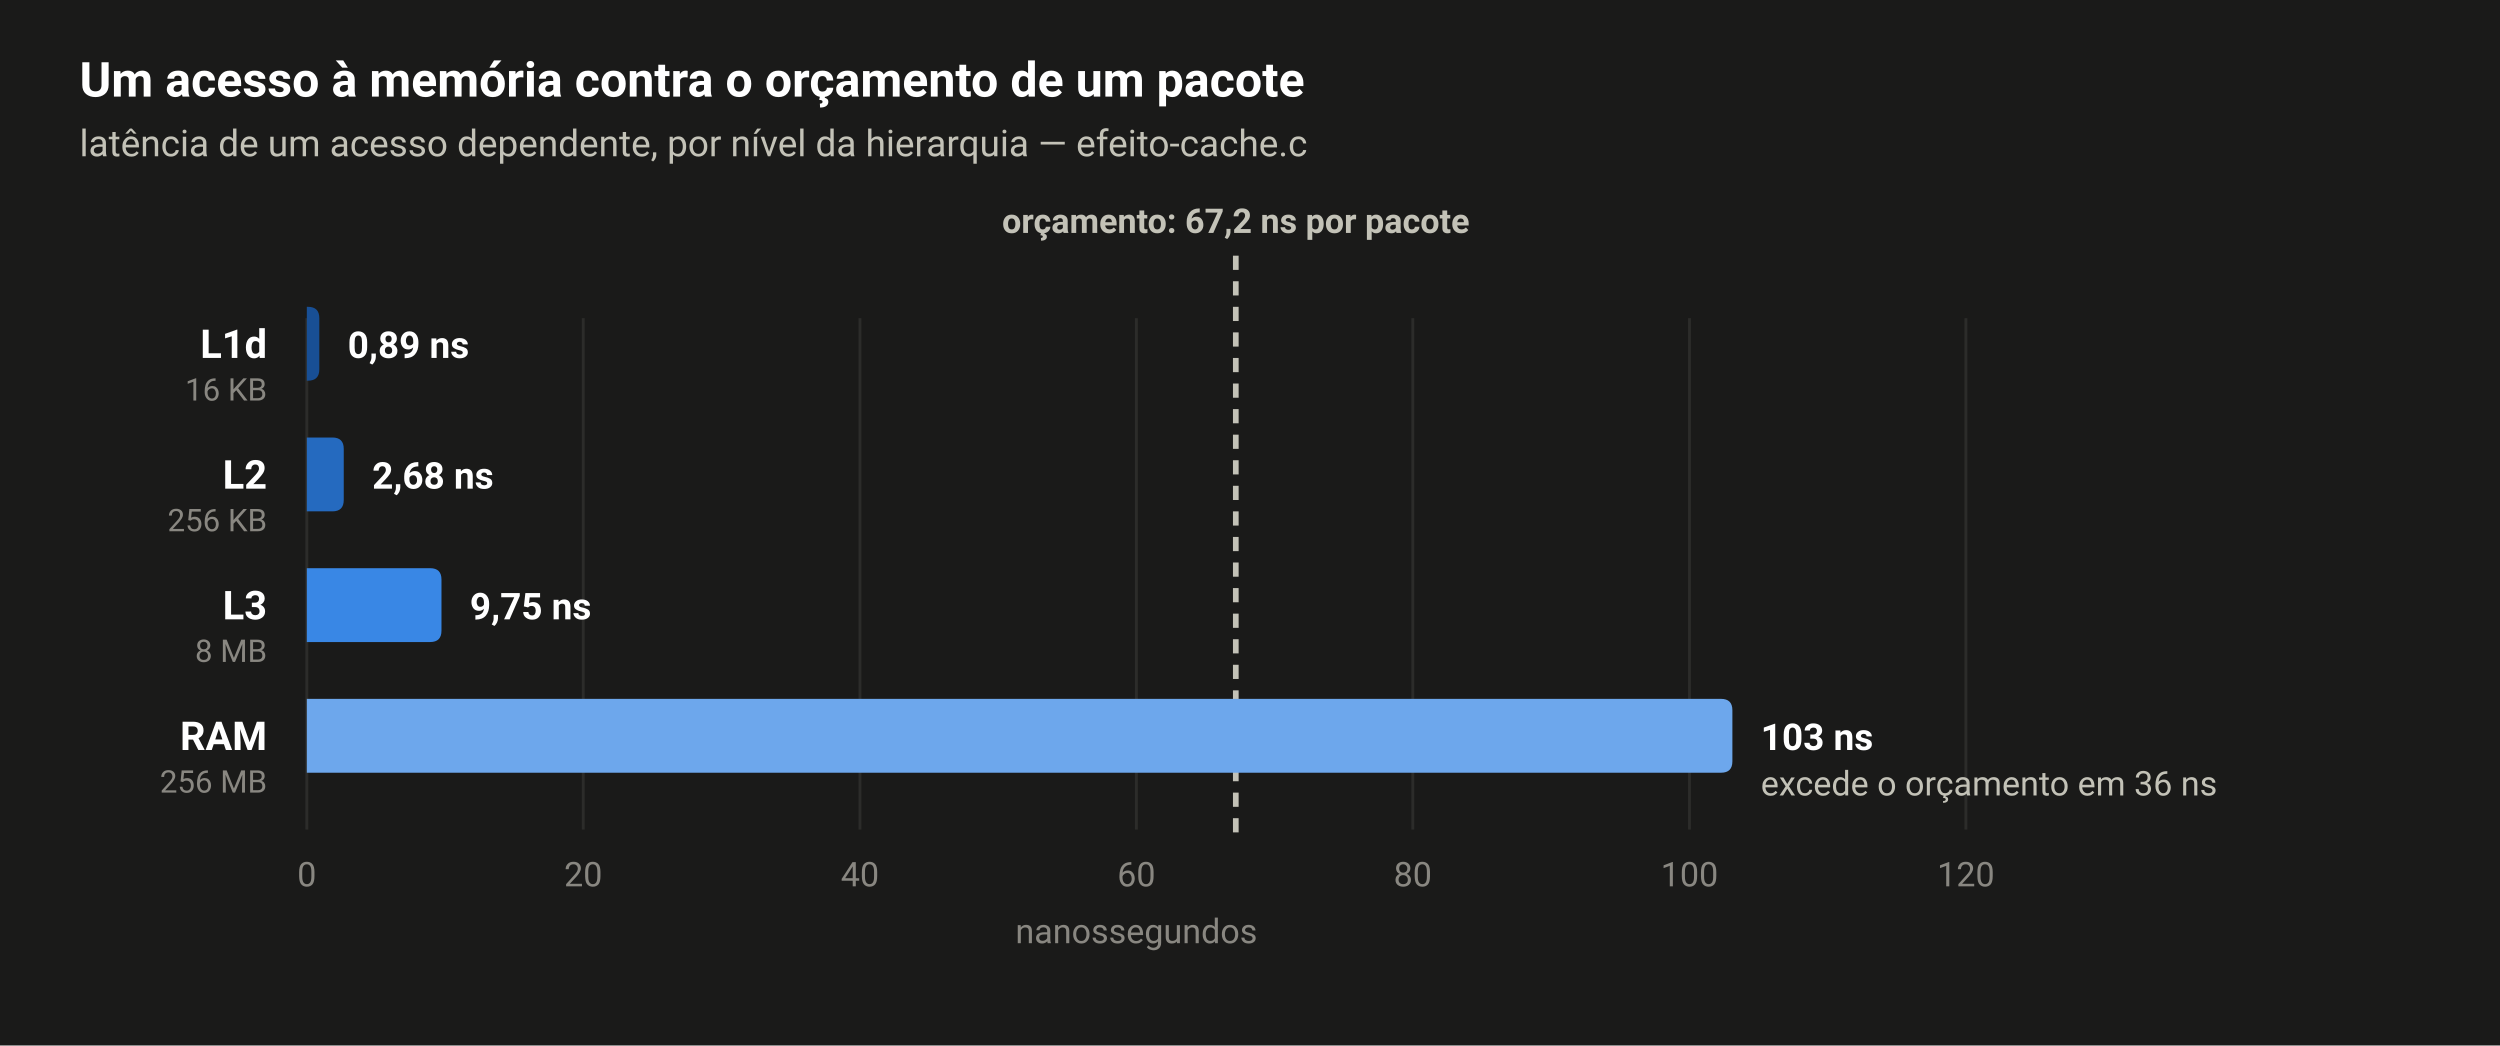
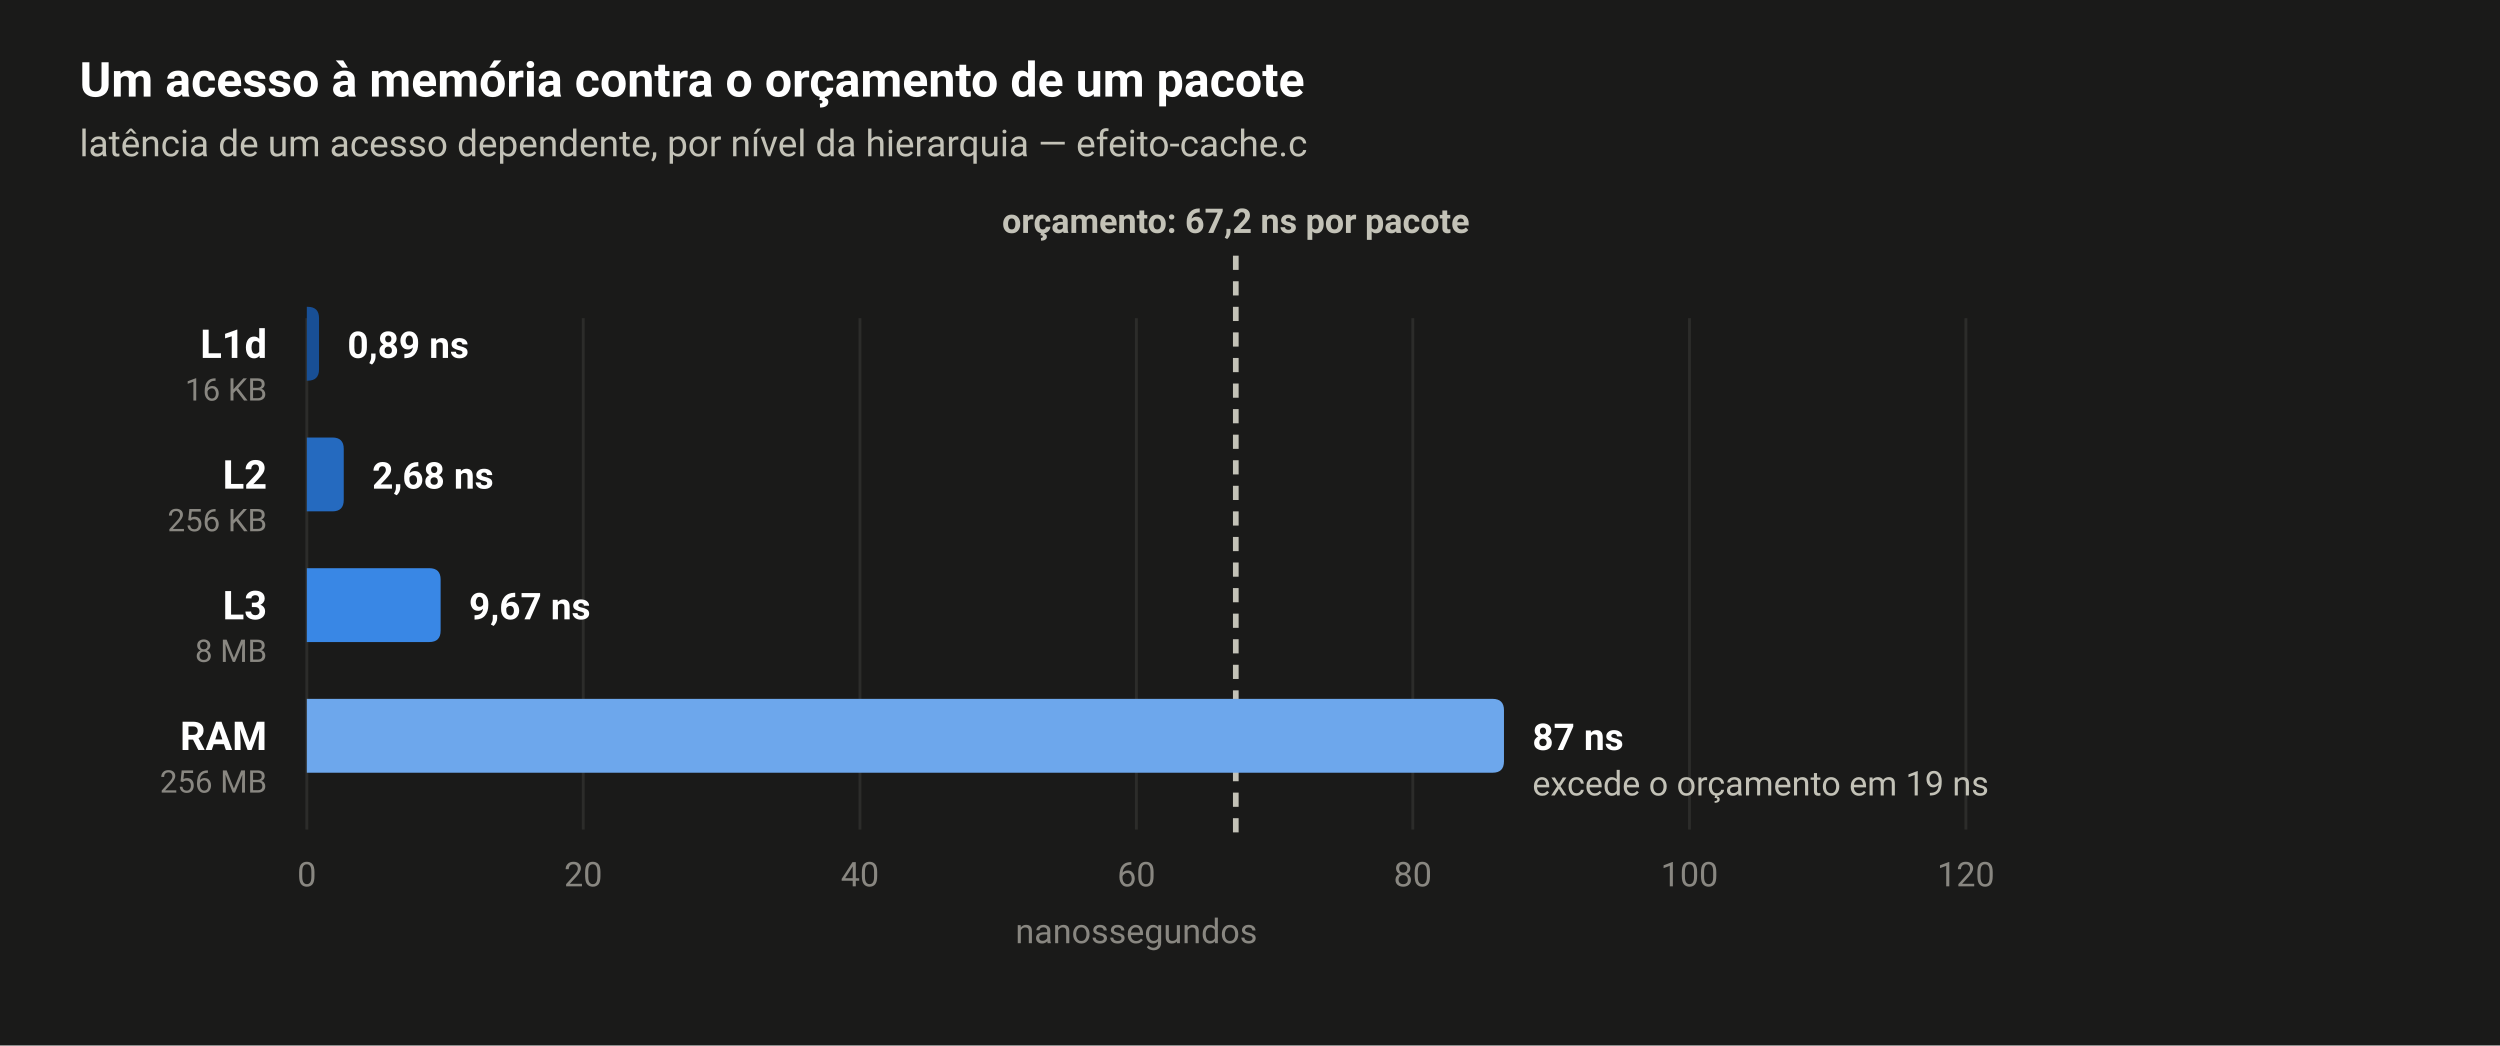
<svg xmlns="http://www.w3.org/2000/svg" viewBox="0 0 880 368" width="880" height="368" role="img" aria-labelledby="t d" font-family="system-ui, -apple-system, 'Segoe UI', Roboto, sans-serif">
  <rect width="880" height="368" fill="#1a1a19" />
  <text x="28.0" y="34.0" fill="#ffffff" font-size="17" font-weight="600" text-anchor="start" font-family="system-ui, -apple-system, 'Segoe UI', Roboto, sans-serif">Um acesso à memória contra o orçamento de um pacote</text>
  <text x="28.0" y="55.0" fill="#c3c2b7" font-size="13" font-weight="400" text-anchor="start" font-family="system-ui, -apple-system, 'Segoe UI', Roboto, sans-serif">latência de um acesso dependente, por nível da hierarquia — efeito-cache.c</text>
  <line x1="108.0" y1="112.0" x2="108.0" y2="292.0" stroke="#2c2c2a" stroke-width="1" />
  <text x="108.0" y="312.0" fill="#898781" font-size="12" font-weight="400" text-anchor="middle" font-family="system-ui, -apple-system, 'Segoe UI', Roboto, sans-serif" font-variant-numeric="tabular-nums">0</text>
  <line x1="205.3" y1="112.0" x2="205.3" y2="292.0" stroke="#2c2c2a" stroke-width="1" />
  <text x="205.3" y="312.0" fill="#898781" font-size="12" font-weight="400" text-anchor="middle" font-family="system-ui, -apple-system, 'Segoe UI', Roboto, sans-serif" font-variant-numeric="tabular-nums">20</text>
  <line x1="302.7" y1="112.0" x2="302.7" y2="292.0" stroke="#2c2c2a" stroke-width="1" />
  <text x="302.7" y="312.0" fill="#898781" font-size="12" font-weight="400" text-anchor="middle" font-family="system-ui, -apple-system, 'Segoe UI', Roboto, sans-serif" font-variant-numeric="tabular-nums">40</text>
  <line x1="400.0" y1="112.0" x2="400.0" y2="292.0" stroke="#2c2c2a" stroke-width="1" />
  <text x="400.0" y="312.0" fill="#898781" font-size="12" font-weight="400" text-anchor="middle" font-family="system-ui, -apple-system, 'Segoe UI', Roboto, sans-serif" font-variant-numeric="tabular-nums">60</text>
  <line x1="497.3" y1="112.0" x2="497.3" y2="292.0" stroke="#2c2c2a" stroke-width="1" />
  <text x="497.3" y="312.0" fill="#898781" font-size="12" font-weight="400" text-anchor="middle" font-family="system-ui, -apple-system, 'Segoe UI', Roboto, sans-serif" font-variant-numeric="tabular-nums">80</text>
  <line x1="594.7" y1="112.0" x2="594.7" y2="292.0" stroke="#2c2c2a" stroke-width="1" />
  <text x="594.7" y="312.0" fill="#898781" font-size="12" font-weight="400" text-anchor="middle" font-family="system-ui, -apple-system, 'Segoe UI', Roboto, sans-serif" font-variant-numeric="tabular-nums">100</text>
  <line x1="692.0" y1="112.0" x2="692.0" y2="292.0" stroke="#2c2c2a" stroke-width="1" />
  <text x="692.0" y="312.0" fill="#898781" font-size="12" font-weight="400" text-anchor="middle" font-family="system-ui, -apple-system, 'Segoe UI', Roboto, sans-serif" font-variant-numeric="tabular-nums">120</text>
  <text x="400.0" y="332.0" fill="#898781" font-size="12" font-weight="400" text-anchor="middle" font-family="system-ui, -apple-system, 'Segoe UI', Roboto, sans-serif">nanossegundos</text>
  <line x1="435.0" y1="90.0" x2="435.0" y2="294.0" stroke="#c3c2b7" stroke-width="2" stroke-dasharray="5 4" />
  <text x="435.0" y="82.0" fill="#c3c2b7" font-size="12" font-weight="600" text-anchor="middle" font-family="system-ui, -apple-system, 'Segoe UI', Roboto, sans-serif">orçamento: 67,2 ns por pacote</text>
  <text x="94.0" y="126.0" fill="#ffffff" font-size="14" font-weight="600" text-anchor="end" font-family="system-ui, -apple-system, 'Segoe UI', Roboto, sans-serif">L1d</text>
  <text x="94.0" y="141.0" fill="#898781" font-size="11" font-weight="400" text-anchor="end" font-family="system-ui, -apple-system, 'Segoe UI', Roboto, sans-serif">16 KB</text>
-   <path d="M108.0,108.0 H108.4 Q112.4,108.0 112.4,112.0 V130.0 Q112.4,134.0 108.4,134.0 H108.0 Z" fill="#184f95" />
-   <text x="122.4" y="126.0" fill="#ffffff" font-size="13" font-weight="600" text-anchor="start" font-family="system-ui, -apple-system, 'Segoe UI', Roboto, sans-serif" font-variant-numeric="tabular-nums">0,89 ns</text>
+   <path d="M108.0,108.0 H108.3 Q112.3,108.0 112.3,112.0 V130.0 Q112.3,134.0 108.3,134.0 H108.0 Z" fill="#184f95" />
+   <text x="122.3" y="126.0" fill="#ffffff" font-size="13" font-weight="600" text-anchor="start" font-family="system-ui, -apple-system, 'Segoe UI', Roboto, sans-serif" font-variant-numeric="tabular-nums">0,89 ns</text>
  <text x="94.0" y="172.0" fill="#ffffff" font-size="14" font-weight="600" text-anchor="end" font-family="system-ui, -apple-system, 'Segoe UI', Roboto, sans-serif">L2</text>
  <text x="94.0" y="187.0" fill="#898781" font-size="11" font-weight="400" text-anchor="end" font-family="system-ui, -apple-system, 'Segoe UI', Roboto, sans-serif">256 KB</text>
  <path d="M108.0,154.0 H117.0 Q121.0,154.0 121.0,158.0 V176.0 Q121.0,180.0 117.0,180.0 H108.0 Z" fill="#256abf" />
  <text x="131.0" y="172.0" fill="#ffffff" font-size="13" font-weight="600" text-anchor="start" font-family="system-ui, -apple-system, 'Segoe UI', Roboto, sans-serif" font-variant-numeric="tabular-nums">2,68 ns</text>
  <text x="94.0" y="218.0" fill="#ffffff" font-size="14" font-weight="600" text-anchor="end" font-family="system-ui, -apple-system, 'Segoe UI', Roboto, sans-serif">L3</text>
  <text x="94.0" y="233.0" fill="#898781" font-size="11" font-weight="400" text-anchor="end" font-family="system-ui, -apple-system, 'Segoe UI', Roboto, sans-serif">8 MB</text>
-   <path d="M108.0,200.0 H151.4 Q155.4,200.0 155.4,204.0 V222.0 Q155.4,226.0 151.4,226.0 H108.0 Z" fill="#3987e5" />
-   <text x="165.4" y="218.0" fill="#ffffff" font-size="13" font-weight="600" text-anchor="start" font-family="system-ui, -apple-system, 'Segoe UI', Roboto, sans-serif" font-variant-numeric="tabular-nums">9,75 ns</text>
+   <path d="M108.0,200.0 H151.1 Q155.1,200.0 155.1,204.0 V222.0 Q155.1,226.0 151.1,226.0 H108.0 Z" fill="#3987e5" />
+   <text x="165.1" y="218.0" fill="#ffffff" font-size="13" font-weight="600" text-anchor="start" font-family="system-ui, -apple-system, 'Segoe UI', Roboto, sans-serif" font-variant-numeric="tabular-nums">9,67 ns</text>
  <text x="94.0" y="264.0" fill="#ffffff" font-size="14" font-weight="600" text-anchor="end" font-family="system-ui, -apple-system, 'Segoe UI', Roboto, sans-serif">RAM</text>
  <text x="94.0" y="279.0" fill="#898781" font-size="11" font-weight="400" text-anchor="end" font-family="system-ui, -apple-system, 'Segoe UI', Roboto, sans-serif">256 MB</text>
-   <path d="M108.0,246.0 H605.8 Q609.8,246.0 609.8,250.0 V268.0 Q609.8,272.0 605.8,272.0 H108.0 Z" fill="#6da7ec" />
-   <text x="619.8" y="264.0" fill="#ffffff" font-size="13" font-weight="600" text-anchor="start" font-family="system-ui, -apple-system, 'Segoe UI', Roboto, sans-serif" font-variant-numeric="tabular-nums">103 ns</text>
-   <text x="619.8" y="280.0" fill="#c3c2b7" font-size="12" font-weight="400" text-anchor="start" font-family="system-ui, -apple-system, 'Segoe UI', Roboto, sans-serif">excede o orçamento em 36 ns</text>
+   <path d="M108.0,246.0 H525.4 Q529.4,246.0 529.4,250.0 V268.0 Q529.4,272.0 525.4,272.0 H108.0 Z" fill="#6da7ec" />
+   <text x="539.4" y="264.0" fill="#ffffff" font-size="13" font-weight="600" text-anchor="start" font-family="system-ui, -apple-system, 'Segoe UI', Roboto, sans-serif" font-variant-numeric="tabular-nums">87 ns</text>
+   <text x="539.4" y="280.0" fill="#c3c2b7" font-size="12" font-weight="400" text-anchor="start" font-family="system-ui, -apple-system, 'Segoe UI', Roboto, sans-serif">excede o orçamento em 19 ns</text>
</svg>
